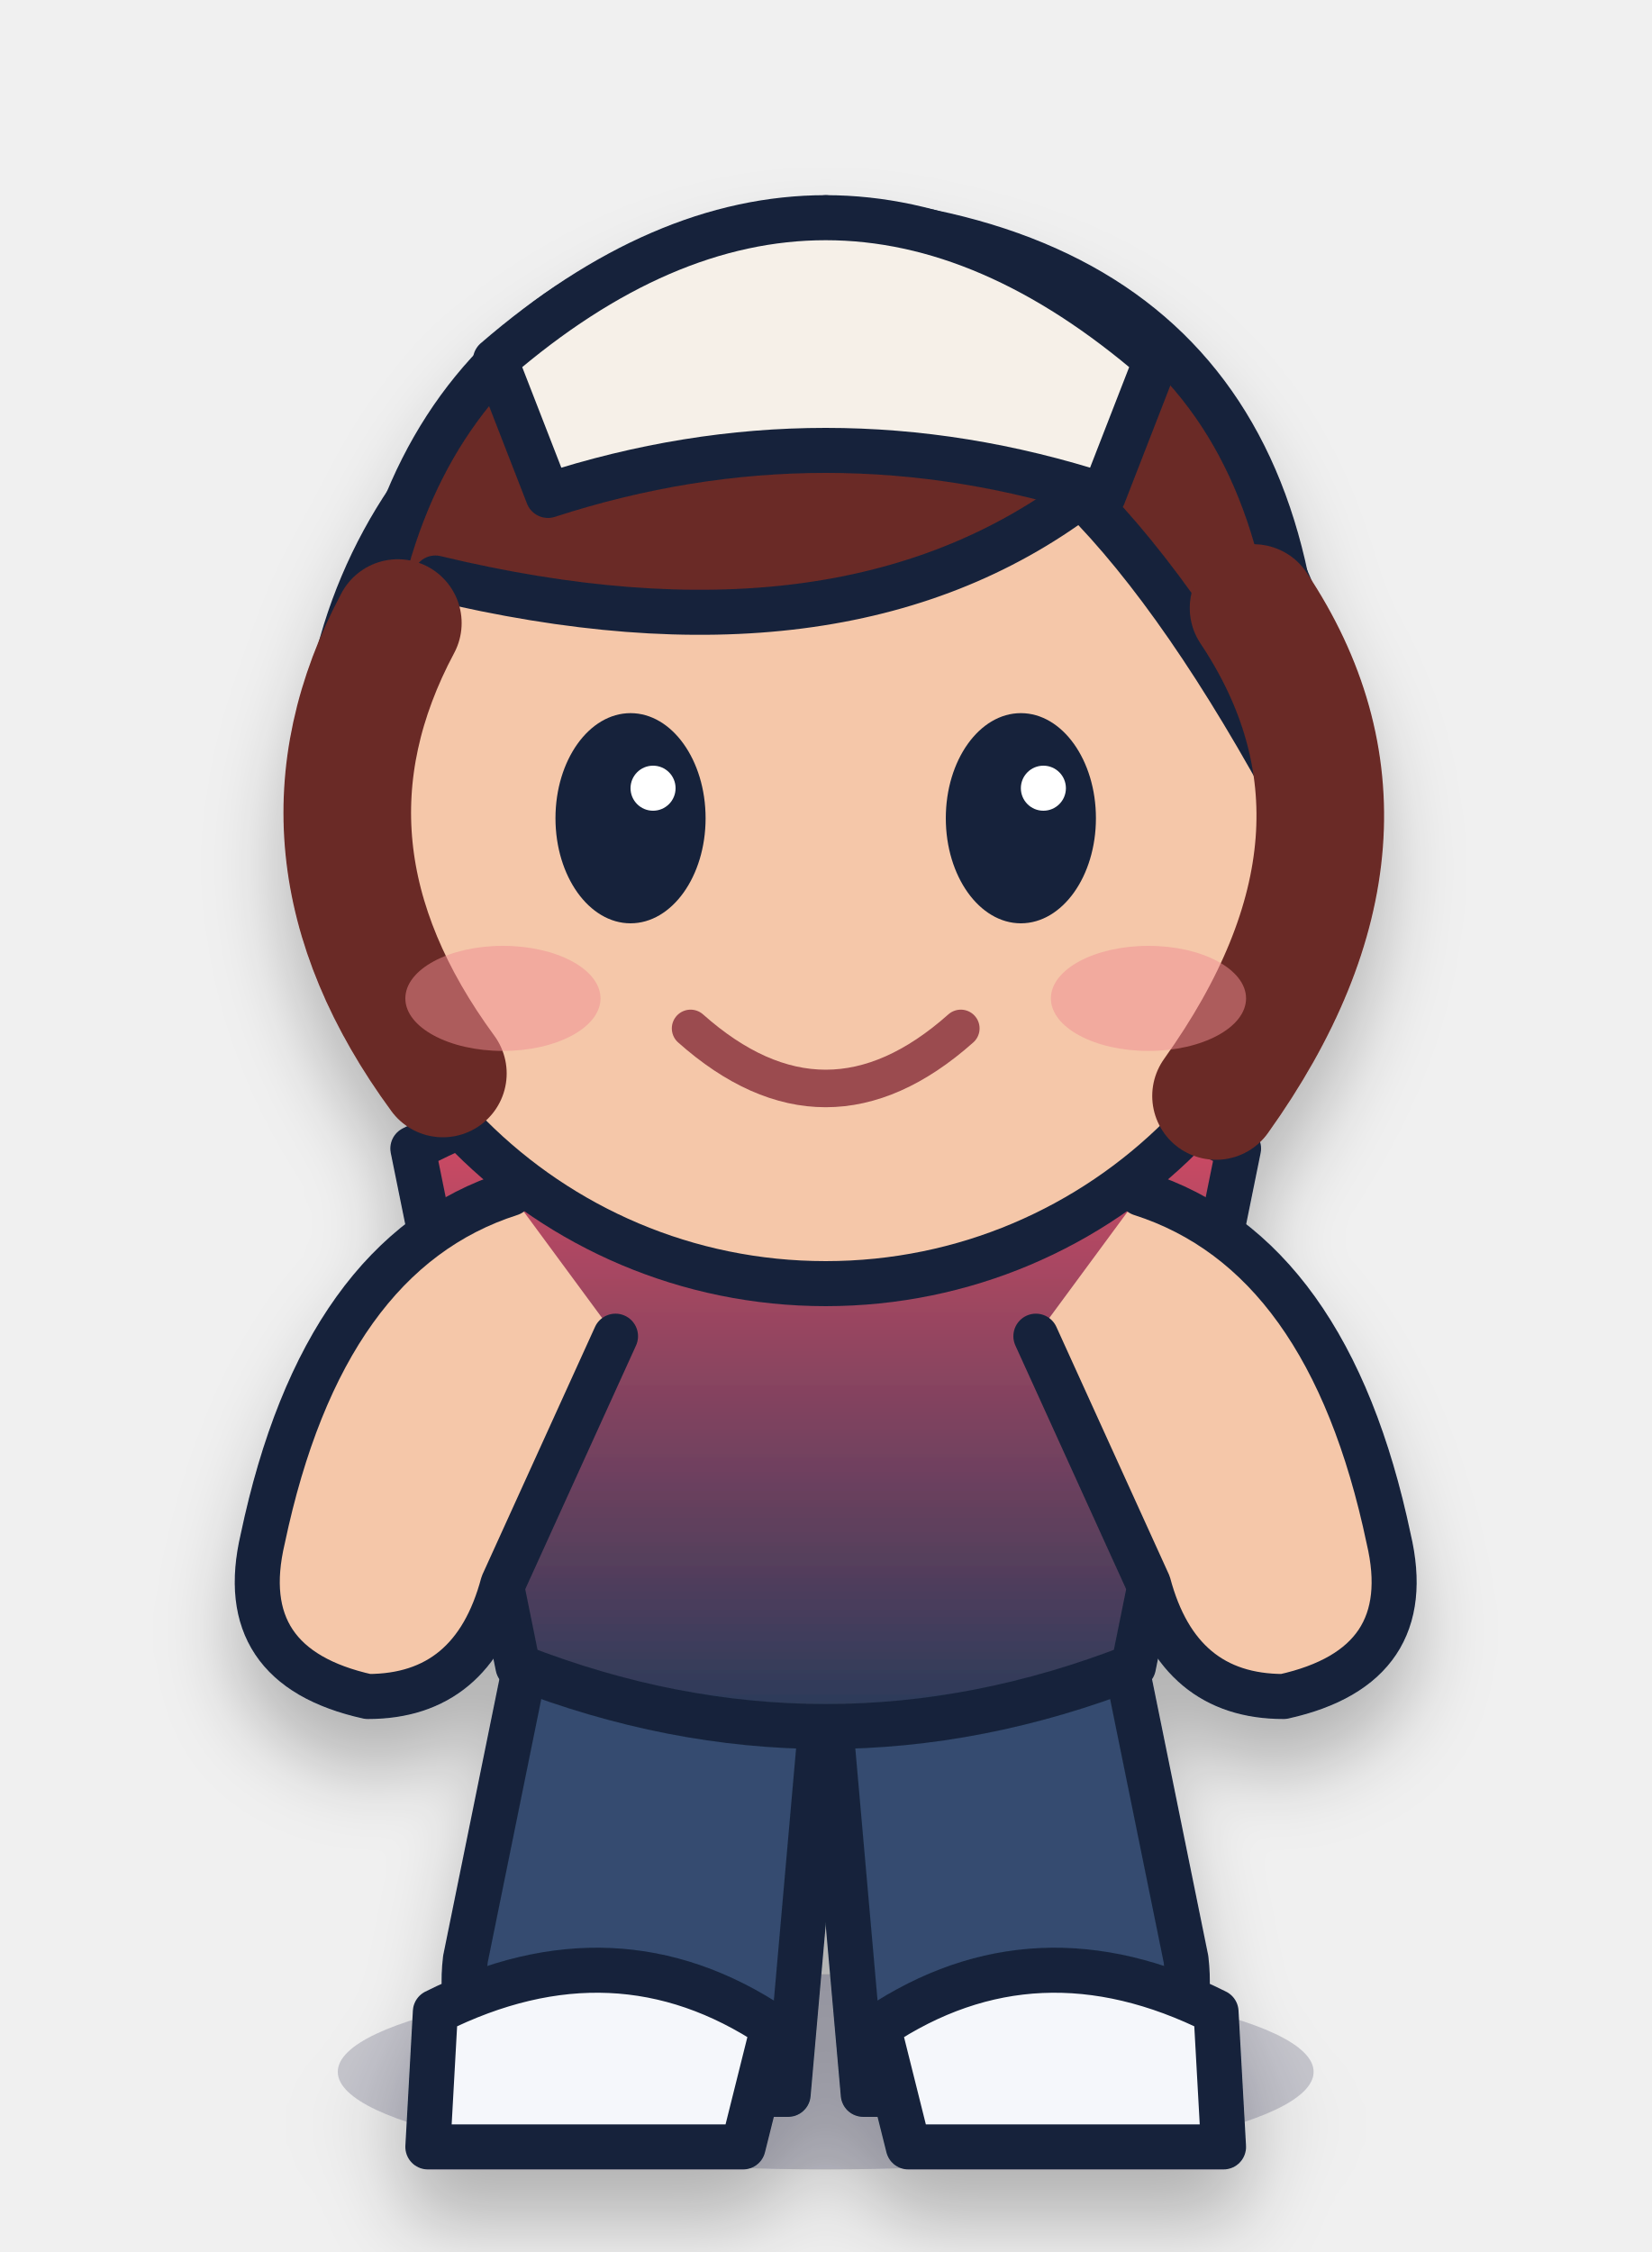
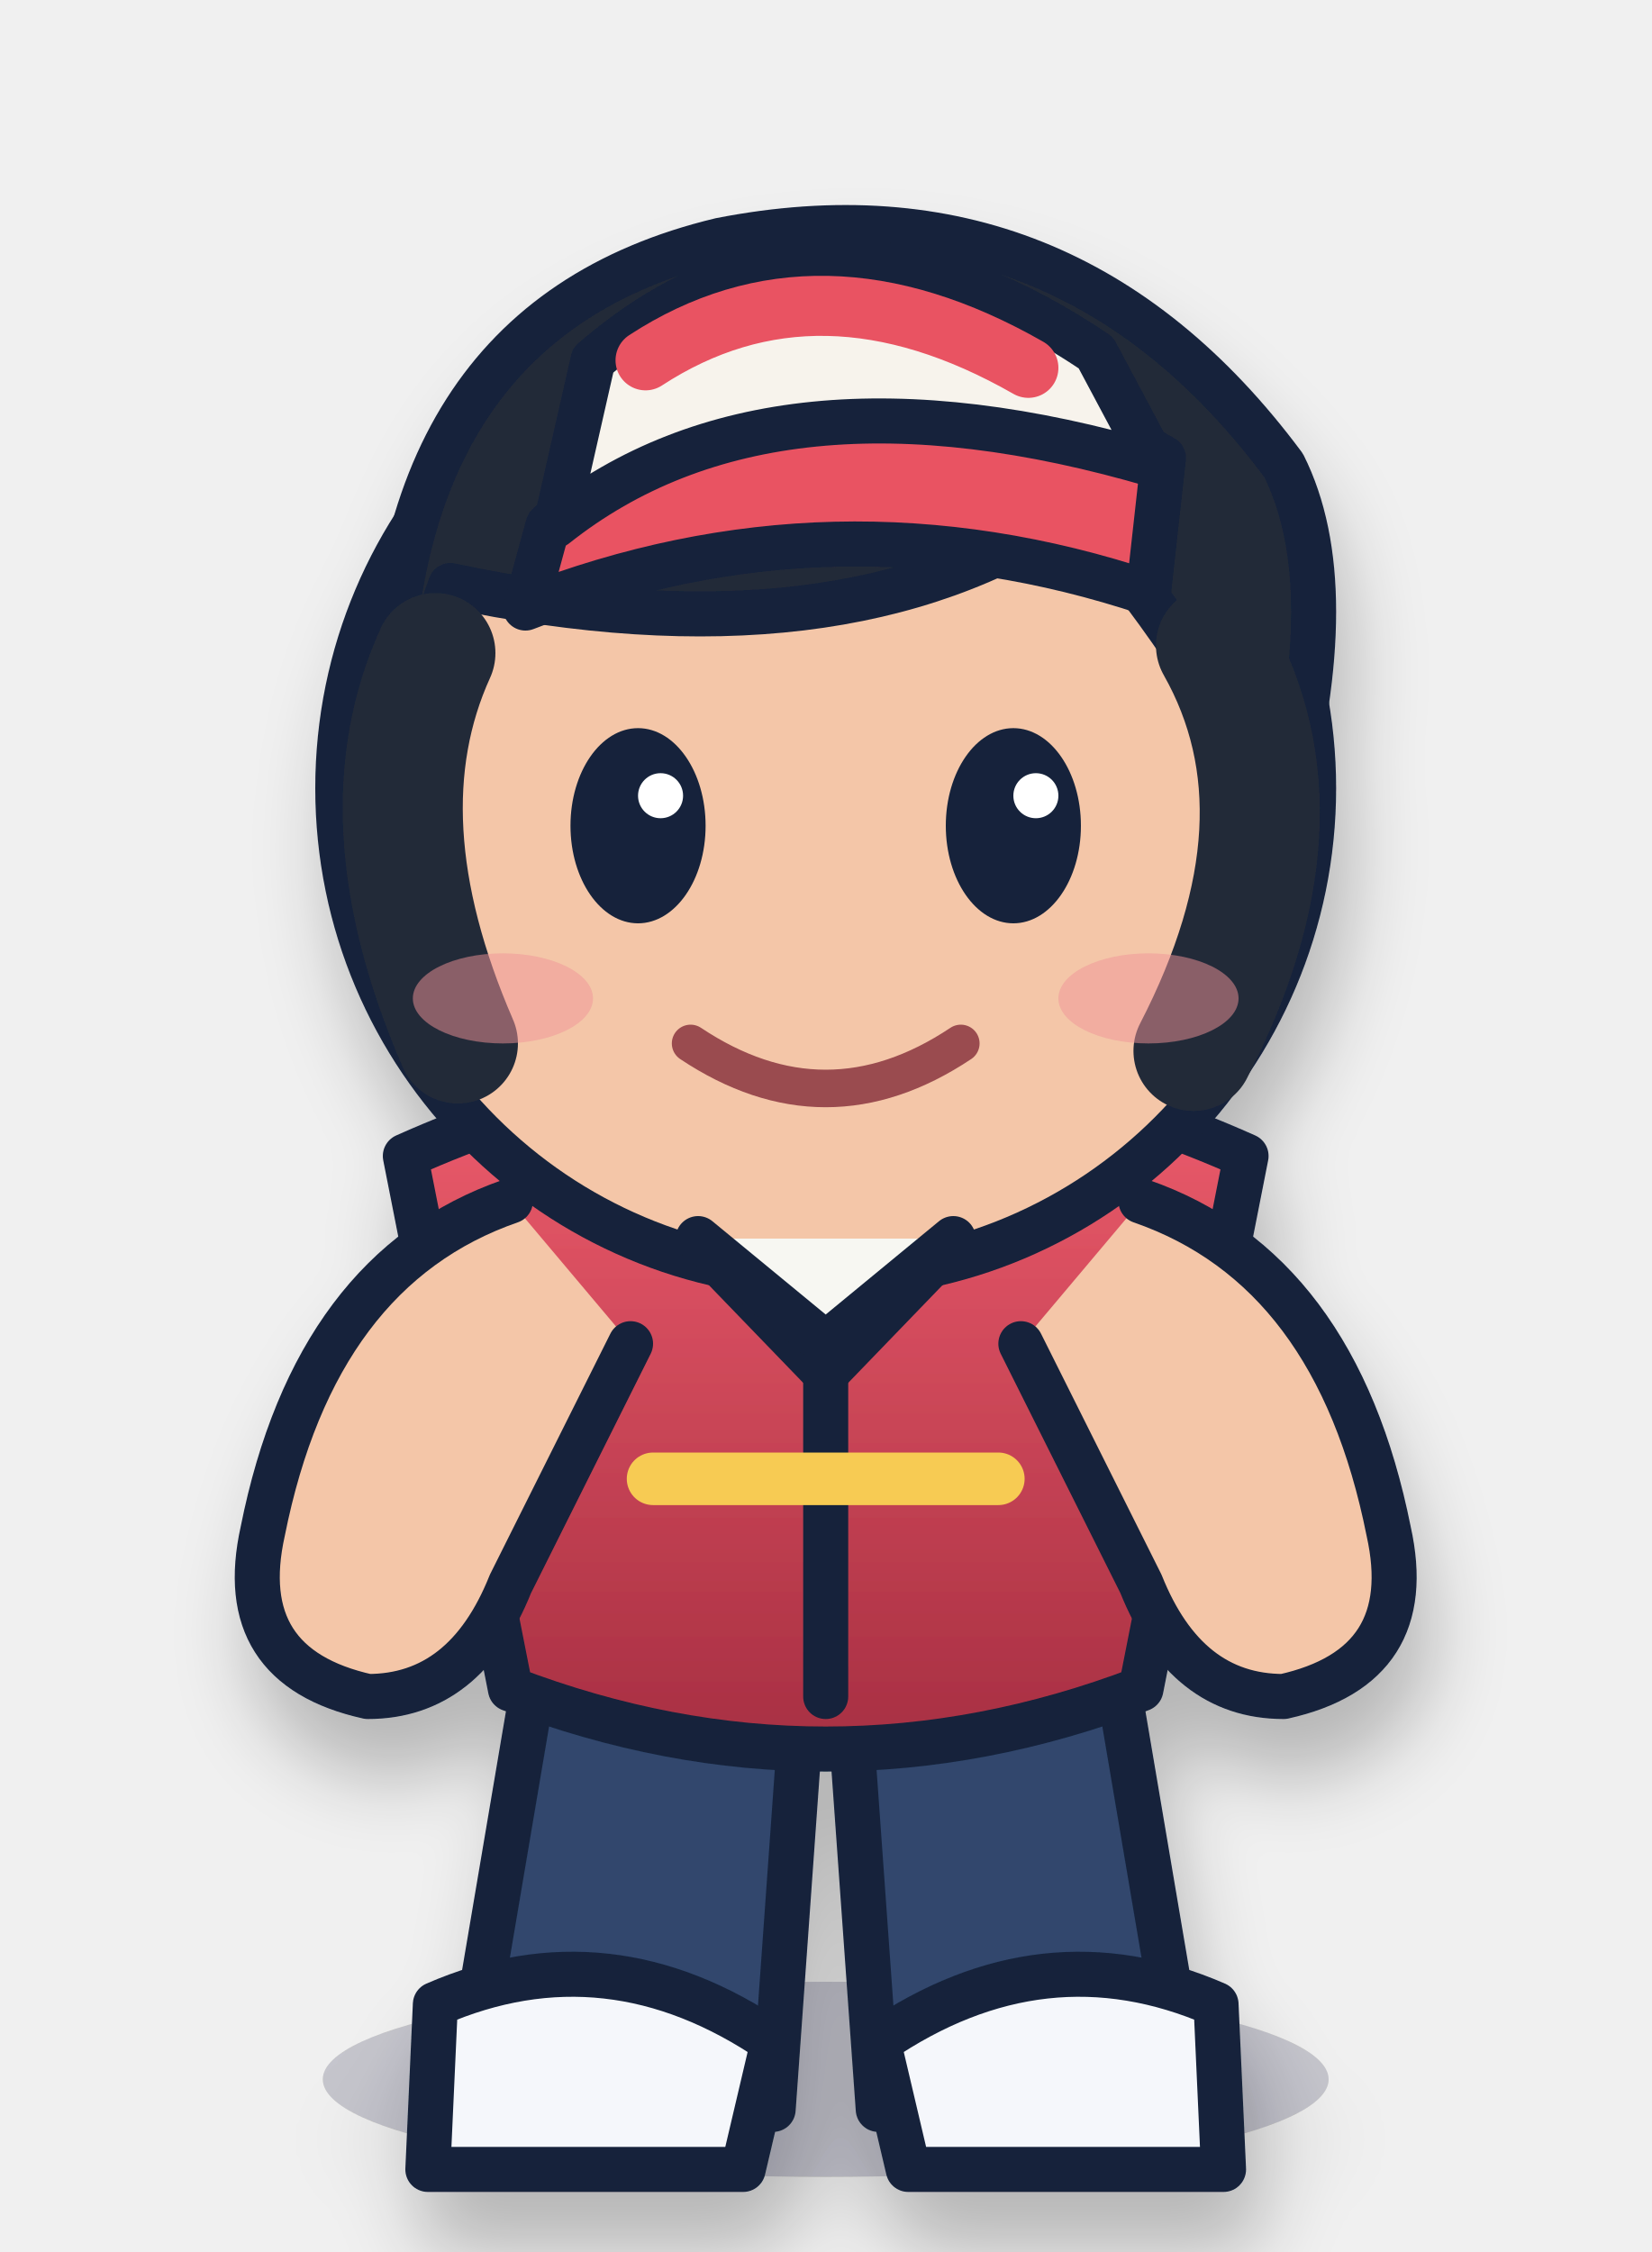
<svg xmlns="http://www.w3.org/2000/svg" width="220" height="300" viewBox="0 0 220 300">
  <defs>
    <filter id="s">
-       <feDropShadow dx="0" dy="7" stdDeviation="5" flood-opacity=".25" />
+       <feDropShadow dy="8" stdDeviation="5" flood-opacity=".24" />
    </filter>
    <linearGradient id="j" x2="0" y2="1">
-       <stop stop-color="#e84d66" />
-       <stop offset="1" stop-color="#263a59" />
+       <stop stop-color="#ef5d6d" />
+       <stop offset="1" stop-color="#a72f42" />
    </linearGradient>
  </defs>
-   <g filter="url(#s)" stroke="#17243b" stroke-width="6" stroke-linejoin="round" stroke-linecap="round">
-     <ellipse cx="110" cy="276" rx="65" ry="13" fill="#0c1830" opacity=".18" stroke="none" />
-     <path d="M74 202 L62 261 Q60 278 81 279 L105 279 L111 211Z" fill="#344b70" />
-     <path d="M146 202 L158 261 Q160 278 139 279 L115 279 L109 211Z" fill="#344b70" />
-     <path d="M58 268 Q82 256 103 270 L99 286 L57 286Z" fill="#f5f7fb" />
-     <path d="M162 268 Q138 256 117 270 L121 286 L163 286Z" fill="#f5f7fb" />
-     <path d="M55 153 Q110 125 165 153 L151 222 Q110 238 69 222Z" fill="url(#j)" />
-     <path d="M68 159 Q43 167 35 205 Q31 222 49 226 Q63 226 67 211 L82 178" fill="#f5c7a9" />
-     <path d="M152 159 Q177 167 185 205 Q189 222 171 226 Q157 226 153 211 L138 178" fill="#f5c7a9" />
-     <circle cx="110" cy="104" r="67" fill="#f5c7a9" />
-     <path d="M48 105 Q47 37 110 29 Q178 34 173 108 Q158 80 144 66 Q112 90 58 77Z" fill="#6b2a25" />
-     <path d="M53 83 Q37 113 59 143" fill="none" stroke="#6b2a25" stroke-width="17" />
-     <path d="M167 81 Q187 111 162 146" fill="none" stroke="#6b2a25" stroke-width="17" />
-     <ellipse cx="84" cy="109" rx="10" ry="14" fill="#17243b" stroke="none" />
-     <ellipse cx="136" cy="109" rx="10" ry="14" fill="#17243b" stroke="none" />
-     <circle cx="87" cy="105" r="3" fill="white" stroke="none" />
-     <circle cx="139" cy="105" r="3" fill="white" stroke="none" />
-     <path d="M92 137 Q110 153 128 137" fill="none" stroke="#9b4b50" stroke-width="5" />
-     <ellipse cx="67" cy="133" rx="13" ry="7" fill="#ef8d93" opacity=".5" stroke="none" />
-     <ellipse cx="153" cy="133" rx="13" ry="7" fill="#ef8d93" opacity=".5" stroke="none" />
-     <path d="M66 48 Q110 10 154 48 L147 66 Q110 54 73 66Z" fill="#f6f0e8" />
+   <g filter="url(#s)" stroke="#15233a" stroke-width="6" stroke-linejoin="round" stroke-linecap="round">
+     <ellipse cx="110" cy="277" rx="67" ry="13" fill="#07111f" opacity=".18" stroke="none" />
+     <path d="M74 207 L64 266 Q64 280 82 281 H103 L108 211Z" fill="#30466d" />
+     <path d="M146 207 L156 266 Q156 280 138 281 H117 L112 211Z" fill="#30466d" />
+     <path d="M58 267 Q81 257 103 272 L99 289 H57Z" fill="#f5f7fb" />
+     <path d="M162 267 Q139 257 117 272 L121 289 H163Z" fill="#f5f7fb" />
+     <path d="M54 154 Q110 129 166 154 L152 225 Q110 241 68 225Z" fill="url(#j)" />
+     <path d="M82 154 L110 183 L138 154" fill="#f7f7f2" />
+     <path d="M110 183 V226" fill="none" />
+     <path d="M68 160 Q42 169 35 204 Q31 222 49 226 Q62 226 68 211 L84 179" fill="#f4c6a8" />
+     <path d="M152 160 Q178 169 185 204 Q189 222 171 226 Q158 226 152 211 L136 179" fill="#f4c6a8" />
+     <circle cx="110" cy="105" r="65" fill="#f4c6a8" />
+     <path d="M52 101 Q50 43 96 32 Q142 23 171 62 Q179 78 171 108 Q155 80 143 68 Q112 89 60 78Z" fill="#242a39" />
+     <path d="M58 87 Q48 109 61 139" fill="none" stroke="#242a39" stroke-width="16" />
+     <path d="M162 86 Q175 109 159 140" fill="none" stroke="#242a39" stroke-width="16" />
+     <path d="M73 70 Q110 35 155 61 L153 79 Q111 65 70 81Z" fill="#e95262" />
+     <path d="M74 70 Q103 47 154 62 L146 47 Q109 22 79 48Z" fill="#f7f3ec" />
+     <path d="M86 48 Q109 33 137 49" fill="none" stroke="#e95262" stroke-width="8" />
+     <ellipse cx="85" cy="110" rx="9" ry="13" fill="#15233a" stroke="none" />
+     <ellipse cx="135" cy="110" rx="9" ry="13" fill="#15233a" stroke="none" />
+     <circle cx="88" cy="106" r="3" fill="white" stroke="none" />
+     <circle cx="138" cy="106" r="3" fill="white" stroke="none" />
+     <path d="M92 139 Q110 151 128 139" fill="none" stroke="#9a4b4f" stroke-width="5" />
+     <ellipse cx="67" cy="133" rx="12" ry="6" fill="#ef9397" opacity=".5" stroke="none" />
+     <ellipse cx="153" cy="133" rx="12" ry="6" fill="#ef9397" opacity=".5" stroke="none" />
+     <path d="M93 165 L110 179 L127 165" fill="#f7f7f2" />
+     <path d="M87 197 H133" stroke="#f7cb52" stroke-width="7" />
  </g>
</svg>
